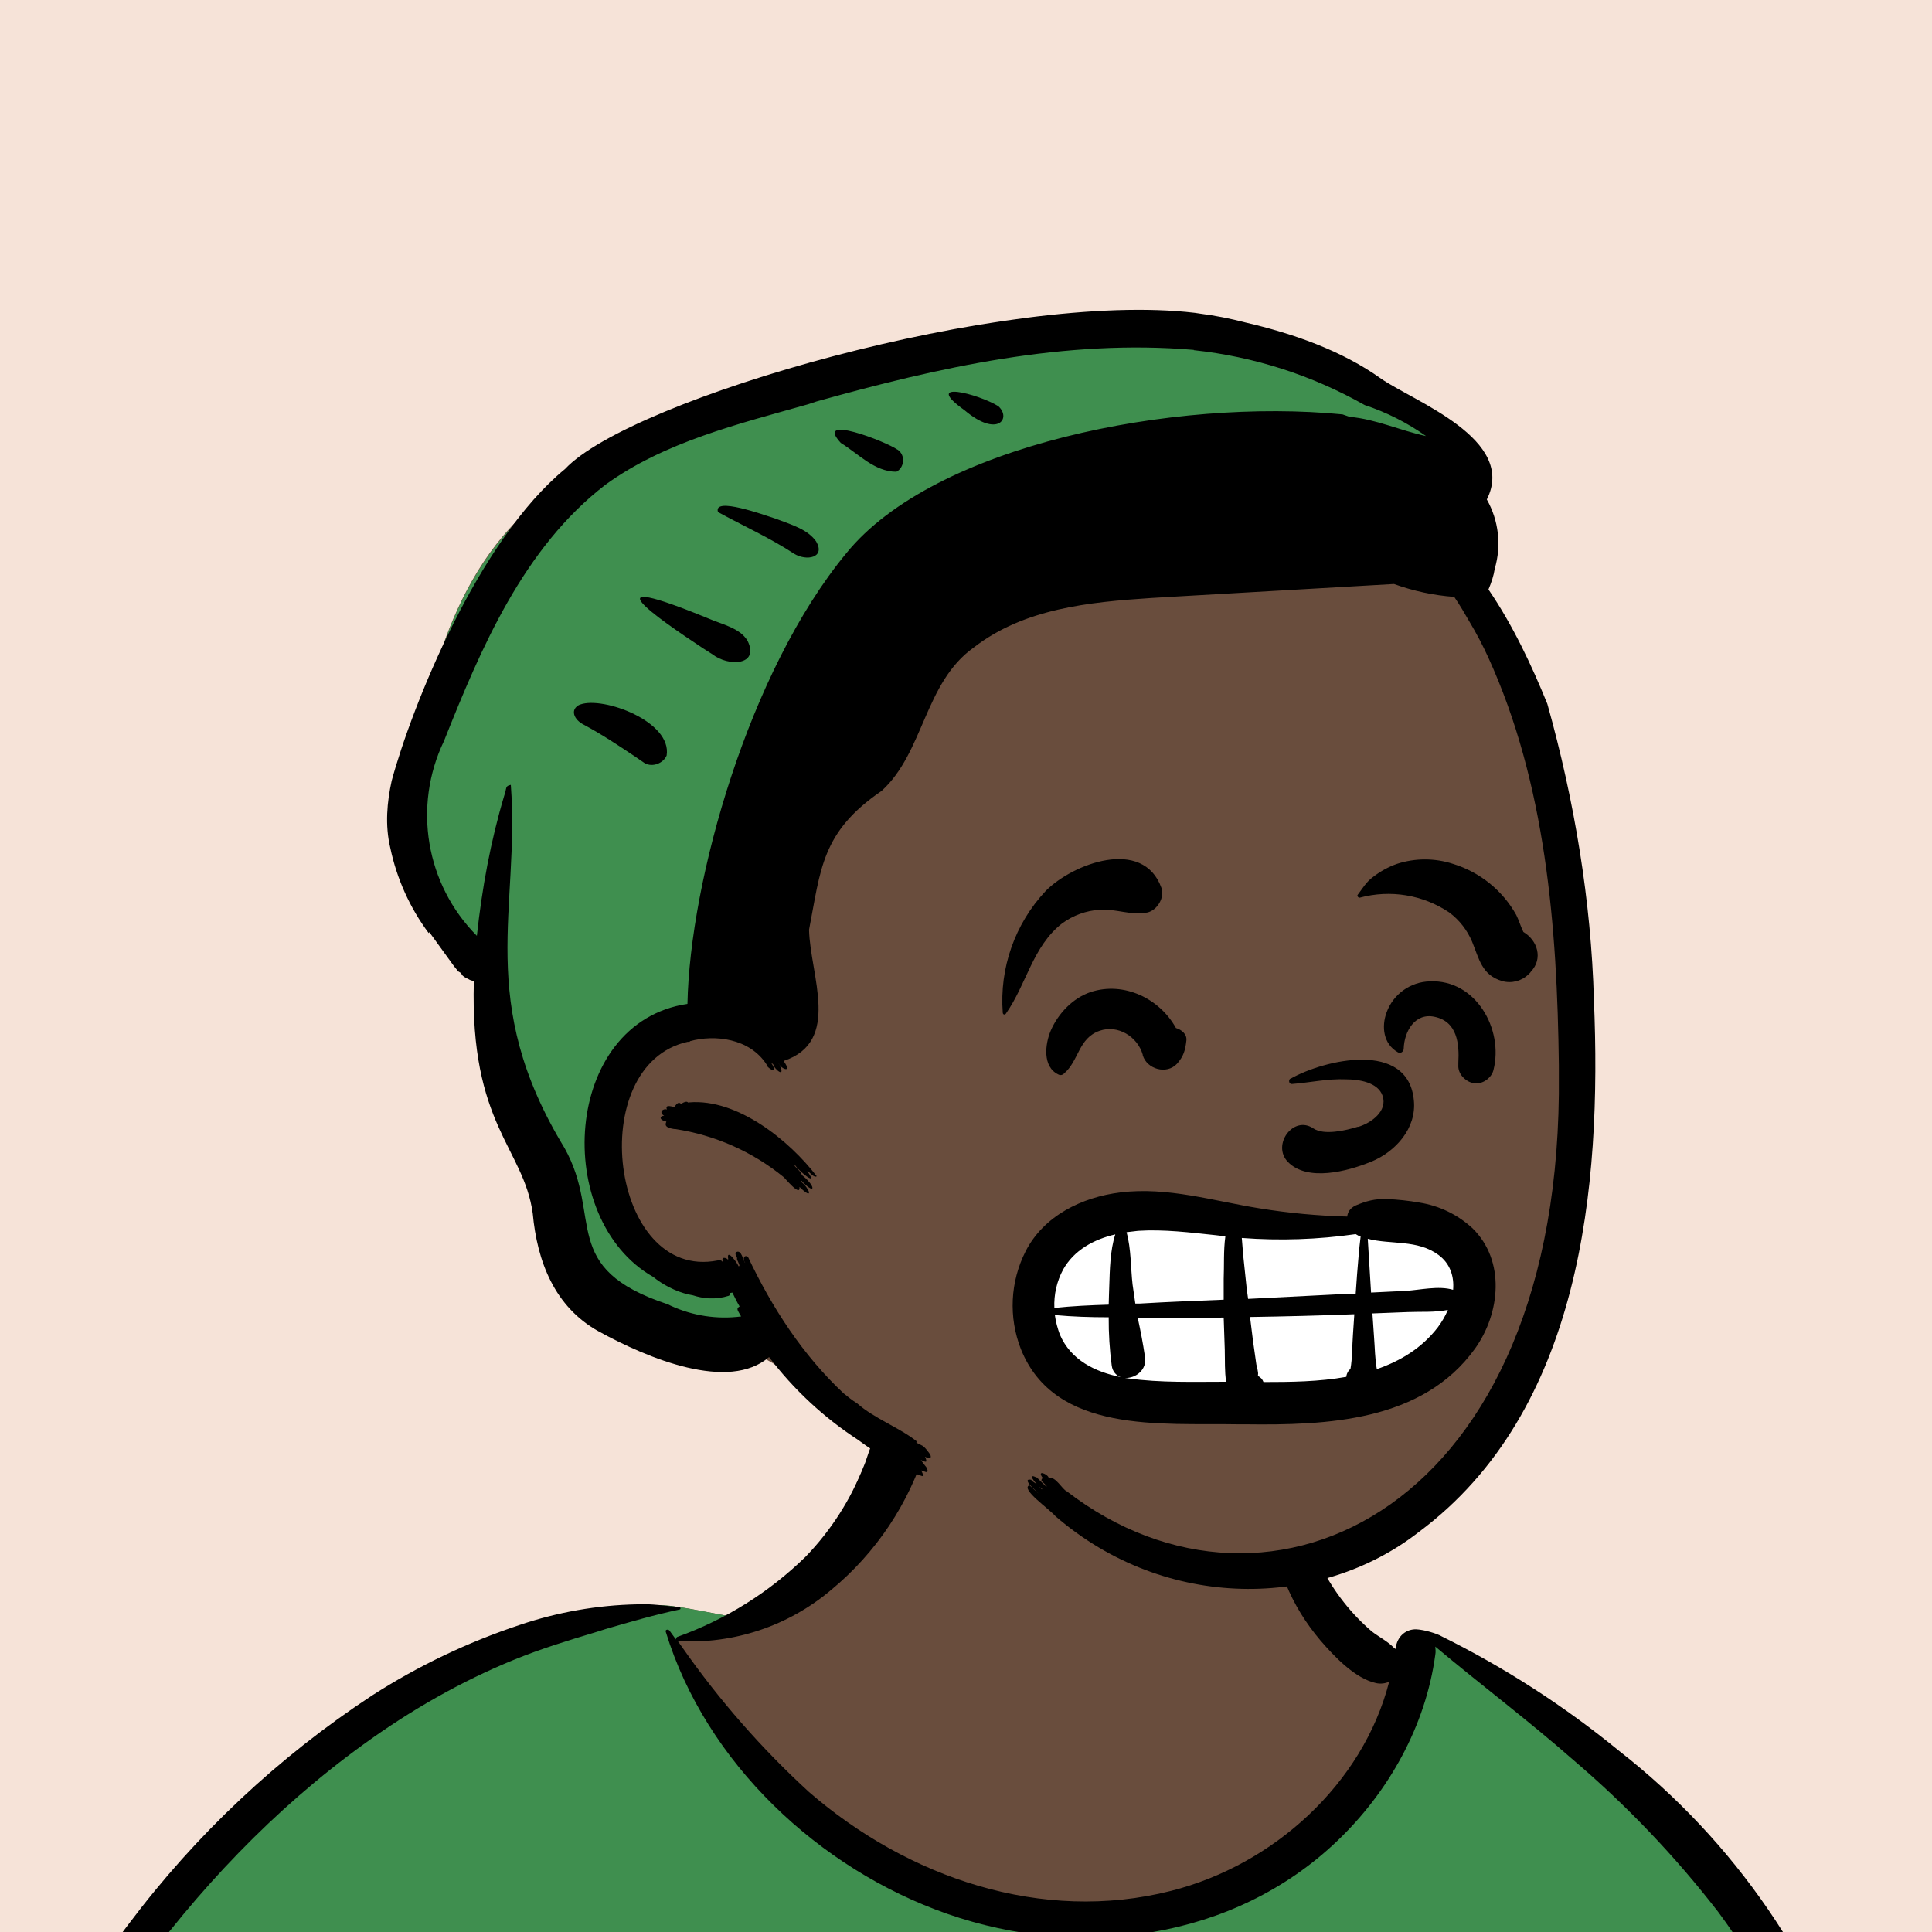
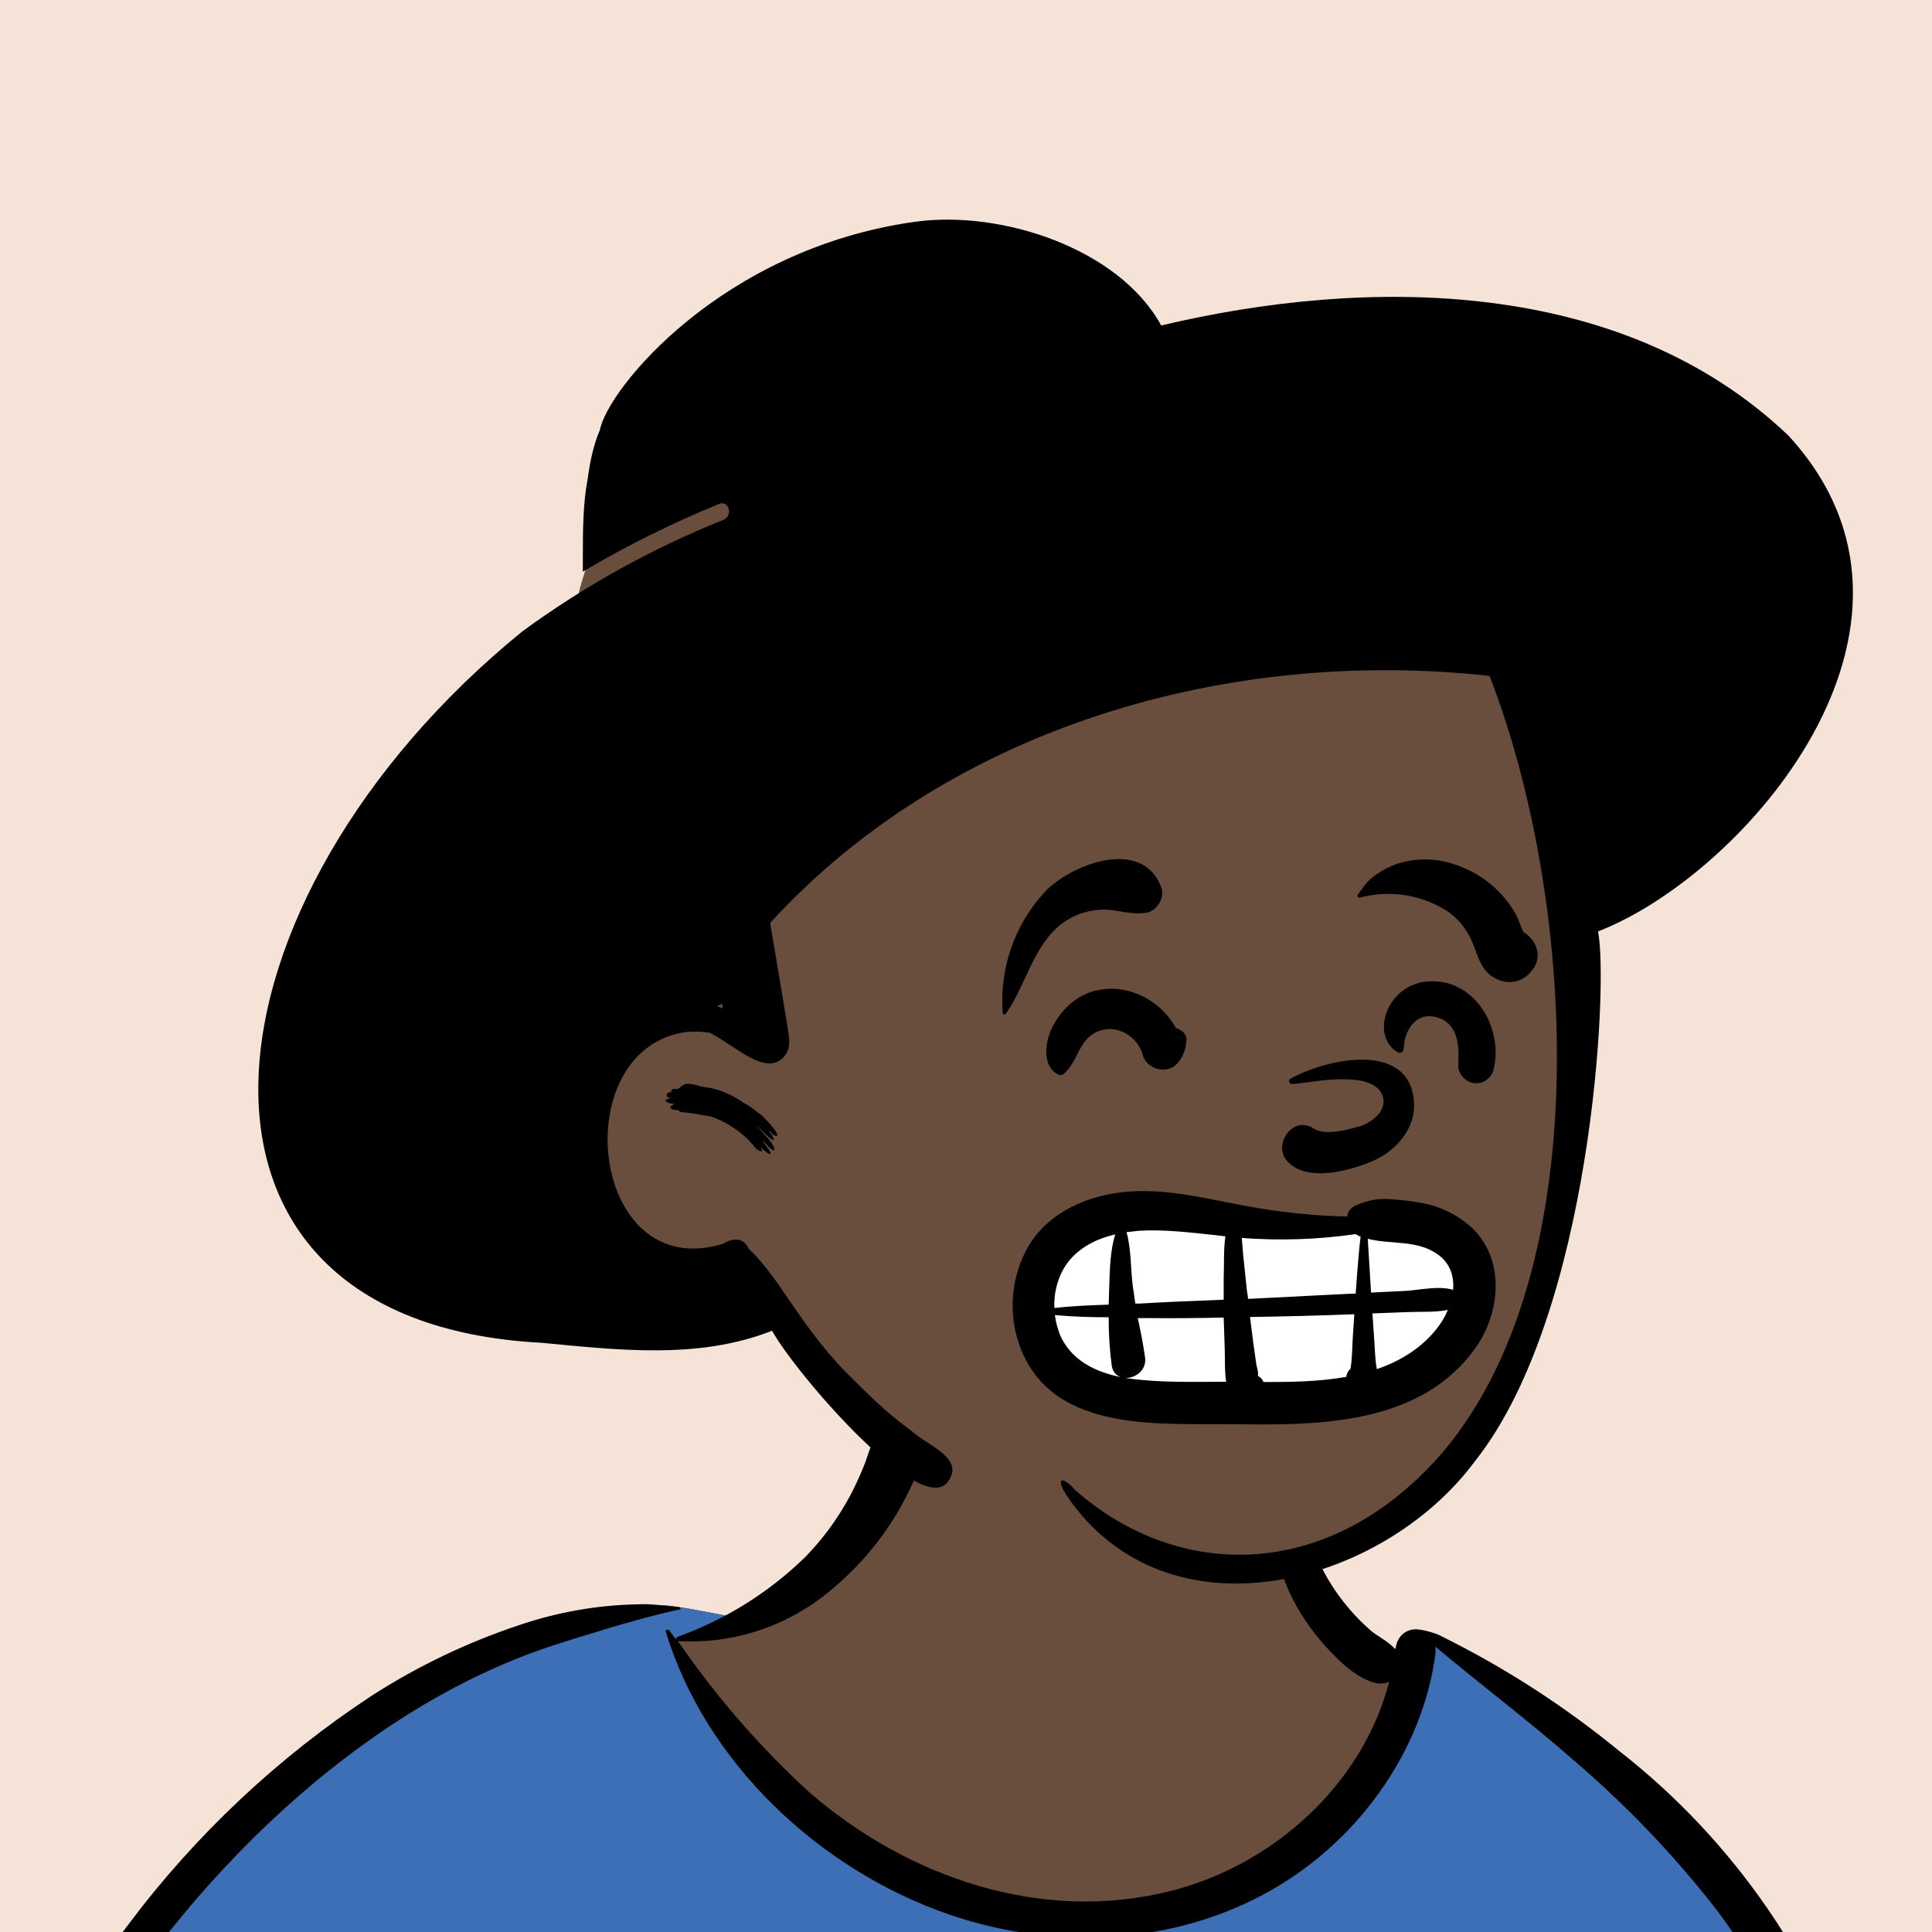
<svg xmlns="http://www.w3.org/2000/svg" viewBox="0 0 704 704" fill="none" shape-rendering="auto">
  <mask id="viewboxMask">
    <rect width="704" height="704" rx="0" ry="0" x="0" y="0" fill="#fff" />
  </mask>
  <g mask="url(#viewboxMask)">
    <rect fill="#f6e3d8" width="704" height="704" x="0" y="0" />
    <g fill-rule="evenodd" clip-rule="evenodd">
      <path d="M705.3 1074a2351.1 2351.1 0 0 1-15.6-101c-1-7.7-2.5-16.4 2.7-22 7.3-8 14-14.8 14.8-26.2.8-10.7-2.8-22.4-5-32.8a809.4 809.4 0 0 0-17.3-64.7c-6.6-21.7-13.9-43.2-21.3-64.6-6.9-20-13.5-40.3-22.5-59.5-17-36.5-46-63.5-81.6-81.6-9-4.5-27-20.5-36.3-24-8.5-3.4-8.5 6.3-16.9 2.6-6.7-2.9-13-6.7-16.7-13.2-4-7-14.3-16.9-15.9-25-3.3-17.4.3-32.2-12-45.3a90 90 0 0 0-41.1-23.8c-33.7-9.3-78.5-2.8-98.8 28.5-9.7 14.9-13 33-26.2 45.1-11.4 10.7-8.8 18-23.6 23.4-.9.3-23.6-4.5-24.4-4.2-16.2-3.5-31.7 6.2-46.5 11.8a325.4 325.4 0 0 0-63 32.3 399.2 399.2 0 0 0-102.3 98.5 482.5 482.5 0 0 0-76.4 161c-1.7 6.4-3.5 13-1.5 19.4 1.7 5.3 5.4 9.2 9.8 12.4 6 4.3 18 7 17.7 15.7-.1 6.6-2.4 13.5-3.5 20-1.3 7.7-2.3 15.5-3.4 23.2-4.8 35.4-8.6 71-10.3 106.6a920 920 0 0 0-.5 106c.1 2.3.8 4.5 2 6.2-1 .4-1.2 2.4.1 2.7l2.7.5a12 12 0 0 0 7 2.4l5.5.2c19.3 4 38.6 7.9 58.1 10.8 23.8 3.5 47.6 6.3 71.5 8.7 49.2 4.8 98 3.2 147.1.6a1877 1877 0 0 1 147.4-2c49.2 1.4 98.4 3.5 147.6 4.4 55 1 110-.5 164.8-5 7.5-.5 12.2-6.5 10.7-14-8.9-44.7-19-89.1-27-134Z" fill="#694d3d" />
-       <path d="m201 597.5 1.2-.4c14.5-5.7 29.6-14.8 45.4-11.4.5-.2 10.8 1.9 17.9 3.2l-6.7 7L247 598c40.7 67.1 88.8 100.7 144.3 100.7 55.5 0 97.7-33.6 126.4-100.7l4-1c.4 0 1 .2 1.5.4 9.3 3.6 27.4 19.6 36.3 24.1 35.6 18 64.5 45 81.6 81.6 8.7 18.6 15.2 38 21.8 57.5l.7 2c7.4 21.4 14.7 43 21.3 64.6 6.3 20.4 12 41 16.6 61.8l.7 2.9c2.2 10.4 5.8 22 5 32.8a29 29 0 0 1-3 10.7l-80.4 29 38.4 261.3c-35.1 1.5-70.3 2-105.5 1.3-49.2-.9-98.4-3-147.6-4.3-47.7-1.2-95.3-.7-143 1.7l-12 .6a946.3 946.3 0 0 1-139.5-1l-3.1-.3v-38.3l16.3-212.9-83-15.6-81.3-39.5a21.7 21.7 0 0 1-5.6-8.8c-1.9-6-.5-12 1-18l.5-1.3a492.8 492.8 0 0 1 76.4-161A399.3 399.3 0 0 1 138 629.7c19.8-13 40.9-23.9 63-32.3Z" fill="#3f8f4f" />
+       <path d="m201 597.5 1.2-.4c14.5-5.7 29.6-14.8 45.4-11.4.5-.2 10.8 1.9 17.9 3.2l-6.7 7L247 598c40.7 67.1 88.8 100.7 144.3 100.7 55.5 0 97.7-33.6 126.4-100.7l4-1c.4 0 1 .2 1.5.4 9.3 3.6 27.4 19.6 36.3 24.1 35.6 18 64.5 45 81.6 81.6 8.7 18.6 15.2 38 21.8 57.5l.7 2c7.4 21.4 14.7 43 21.3 64.6 6.3 20.4 12 41 16.6 61.8l.7 2.9c2.2 10.4 5.8 22 5 32.8a29 29 0 0 1-3 10.7l-80.4 29 38.4 261.3c-35.1 1.5-70.3 2-105.5 1.3-49.2-.9-98.4-3-147.6-4.3-47.7-1.2-95.3-.7-143 1.7l-12 .6a946.3 946.3 0 0 1-139.5-1l-3.1-.3v-38.3l16.3-212.9-83-15.6-81.3-39.5a21.7 21.7 0 0 1-5.6-8.8c-1.9-6-.5-12 1-18l.5-1.3a492.8 492.8 0 0 1 76.4-161A399.3 399.3 0 0 1 138 629.7c19.8-13 40.9-23.9 63-32.3Z" fill="#3d6fb6" />
      <path d="M232.2 584.6c5.1-.3 10.3.6 15.4 1 .4.1.6.8 0 .9-9 1.9-18 4.5-26.9 7.1l-3.8 1.2c-10 3-19.8 6-29.6 10-19.4 7.9-37.8 18.5-54.8 30.8C67.2 682.8 20 754.3-9.9 828.3a526 526 0 0 0-24.3 77c-.4 1.6-2 5.4-1 7 .7 1.3 3.6 2.1 5 2.9l4.5 2.3 25.2 12.9 2.3 1.1c38 18.6 78.4 34.4 121 35.5l.4-3.7a342 342 0 0 1 9.9-60c.3-1 1.6-.6 1.7.3 3 23.1 2 46.4 1 69.7-1.8 41-4.3 82.2-6.5 123.3-1.2 20.6-2.6 41-3.9 61.7-1.3 20.5-1.7 41.6-4.7 62-.6 4.6-6 7-10 6.6-4.4-.5-7.9-4.5-8-9 0-11.9 1.5-24 2.4-35.8l2.5-33.8c3.1-41.1 6.8-82.2 10.2-123.3a4771 4771 0 0 1 3.8-43.7C76.4 979.8 34.2 963-6.1 943.5c-.6 13.2-2 26.5-3.4 39.6-3.8 36.8-7.1 73.6-9.6 110.5a2254.2 2254.2 0 0 0-4.2 92.7l-.2 7c0 4.4-.5 8.5-4.3 11.7-3.7 3.3-8.9 3.5-12.6 0-5-4.6-4.2-10.9-4-17.1a1675.6 1675.6 0 0 1 1.8-47.2 1321 1321 0 0 1 10.5-109.5l2-14c3.5-26 7.5-52.7 15.5-77.9-3.1-1.5-6.2-3-9.3-4.7-5.5-2.7-11.2-5.4-16.6-8.4-4.2-2.5-7.9-5.8-9-10.8-1.4-5.5.6-11.5 2-16.9v-.4a502 502 0 0 1 26.6-80 523.2 523.2 0 0 1 67.8-117 353.8 353.8 0 0 1 88.7-83.3 239 239 0 0 1 53.8-25.7 142.6 142.6 0 0 1 42.8-7.5Zm90.1-66c6-6.5 18.1.2 15.2 8.8a108.2 108.2 0 0 1-34.7 52A79.4 79.4 0 0 1 247 598l1.7 2.4a321.1 321.1 0 0 0 46.1 52.6c36 31.2 84.8 48 132 36 37.1-9.4 69.8-38.8 79.4-76.2-1.3.6-3 .9-4.8.5-7.7-1.7-15.3-9.8-20.3-15.6-5.3-6.3-9.5-13-12.6-20.7-5.6-14-7.4-32.1.3-45.7 1-1.7 3-.7 3.3 1l.3 2.5c1.5 12.7 3.3 25 9.3 36.6a76 76 0 0 0 18.2 23.1c2.6 2 5.8 3.6 8.1 6l.5.4c.6-5 4.1-7.3 7.6-7.2 3.3.2 7.3 1.6 8.8 2.3l.1.1a341 341 0 0 1 65.1 42 259 259 0 0 1 88.4 129c7.5 25.3 11.8 51.4 16.3 77.4l2.8 16c4.2 23.9 8.9 48.4 18.4 70.7 2.5 5.7.6 11.1-5.5 13.4A1493 1493 0 0 1 688 953c3.7 16 6 32.5 8.7 48.5 6 34.1 13.2 68 19.4 102 3.2 17.5 6.1 35 9.3 52.3l4.7 25.2 2.4 13.6.1.7c.5 2.4 1 4.9.4 7.3-.8 2.7-2.9 4.6-4.8 6.6-1.6 1.6-3.8 1.6-5.7.7l-.7-.3c-3.4-1.6-6-3.2-7.3-7-.7-2.5-1-5.2-1.5-7.7a3535.6 3535.6 0 0 1-7.8-43.6l-1.6-9.1c-5.2-31.4-10.2-62.9-12.8-94.5-1-14-2.3-28.1-3.5-42.2l-.9-10.5c-1.1-13.3-2.5-27-2.7-40.5l-4.5 1.6L657 964c-5.5 2-12.5 6-18.4 5.2-2.9-.3-5-1.2-6.8-2.9 2 28.8 4.8 57.4 8.5 86a1965.7 1965.7 0 0 0 22 135c.6 3.2 1.4 6.4 1.9 9.6.5 3.7-.5 5.9-2.5 9-1.7 2.4-5 3.7-7.8 2-3.6-2.3-5.5-4.3-6.5-8.4-1-3.7-1.6-7.6-2.3-11.4a1654.2 1654.2 0 0 1-11.4-65.2c-7.8-52-12.7-104.4-15.2-156.8a1388 1388 0 0 1-1.4-77.8c0-13.3.5-26.6 1.4-39.9 1-13.4 3-26.5 4.8-39.8 0-.5.7-.5.7 0 .8 14.9 2.1 29.8 2.8 44.7.6 14.3.9 28.5 1.4 42.8.6 18.7 1.5 37.5 2.7 56.2a9.6 9.6 0 0 1 8.5-3.1c4.7-1 9.7-3.4 14.1-5l16.8-5.5 26.4-8.7a679 679 0 0 1-18-80.8l-2-12.3c-4-24.2-8.5-48.5-15.8-72a229.8 229.8 0 0 0-34.8-68.2 370.2 370.2 0 0 0-52.7-55.3C557 627 539.7 614 523 600c.1.9.2 2 0 3-3.5 25.9-17 50-35.8 67.9-37.7 36-93.6 43.4-142 26.5-46.7-16.3-88-55-102.6-102.8-.3-.8.8-1 1.3-.5l2.4 3.3c0-.4.2-.9.7-1a129 129 0 0 0 46.6-29.2 100.2 100.2 0 0 0 21.3-33.3l.4-1c1.7-5 3.2-10.2 7-14.2Z" fill="#000" />
    </g>
    <g transform="matrix(.99789 0 0 1 156 62)">
-       <path fill-rule="evenodd" clip-rule="evenodd" d="M244.8 58.7c44.8 0 98.5 21.7 103 22.1h.2c2.4 0 11.8 7.2 28.1 21.5L358.4 137l1.4 1.4c7 6.6 12.8 12.6 17.4 17.3 37.8 38.6 44.6 190.3 35.7 243.2-9 53-25.4 104.7-102.2 104.7-76.8 0-162.3-46.2-175.4-60.6a37.4 37.4 0 0 0-29.6-13.8c-.4-.5-.9-1-1.3-1.7l-1.6-.2a99.6 99.6 0 0 1-32.6-8.8C57.4 411 43.4 373 43.4 364.7c0-8.3-21-68.8-21.5-75.2v-.1c0-5.4-27.4-30-27.4-37.7 0-7.8-5.6-7.4 0-34.9l1.6-8C2 179.5 13.5 131 57.4 109.9c48.3-23 142.2-51.2 187.4-51.2Z" fill="#694d3d" />
-       <path d="M117.7 298.3s-20.2 9.6-40.4 25.2c-20.1 15.5-10.2 16-10.2 16s-.8 33.5 5.4 46.7c6.2 13.3 43 15.6 43 15.6l6.2 21-.8 9.6a33.5 33.5 0 0 0-15.2-3c-.4-.5-.9-1-1.3-1.7l-1.6-.2a99.6 99.6 0 0 1-32.6-8.8c-12.8-7.3-26.9-45.4-26.9-53.7 0-4.7-6.6-25.8-12.5-44.6-4.6-14.6-8.7-27.8-8.9-30.6v-.1c0-2.5-5.6-8.8-11.8-15.8-7.4-8.4-15.6-17.7-15.6-22 0-2.2-.5-3.8-1-5.6-1.3-4.3-3-9.7 1-29.2l1.6-8c5.9-29.3 17.4-77.8 61.3-98.9C105.7 87.1 199.6 59 244.8 59c35.3 0 76 13.5 94 19.4 4.9 1.6 8 2.6 9 2.7h.2c2.4 0 11.8 7.2 28.1 21.5l-4.1 8.1c-54.1 1.6-143 6.4-181.9 21.2-57.7 21.9-72.4 166.4-72.4 166.4Z" fill="#3f8f4f" />
-       <path fill-rule="evenodd" clip-rule="evenodd" d="M50 108.9C74 83.3 210.8 43.8 280 52l2 .3c5.5.7 11 1.8 16.4 3.2 17.3 4 35.2 10.2 49.6 20.5 12 8.3 49.7 22 38.6 44a32.5 32.5 0 0 1 2.9 25.2c-.4 2.6-1.2 5-2.3 7.6 8.9 13 15.8 27.7 21.5 41.7 9.9 35.2 16 71.9 17 107.8 2.9 68.3-4.6 149.9-64 194-36 28-92.2 29-132.6-5.8-2.3-2.7-13-10-9.5-11.3a102.7 102.7 0 0 0 3.3 3l-1-1c-2-1.8-4.6-4.5-1.7-4l.4.5 1.5 1h.1c-1.7-1.8-2.7-3.6-.2-2.4l.3.1 3.5 3.4v-.4l-1-1c-1.1-1-1-1-.4-1.9-2.3-3.1 2-1.3 2.2 0 2.6-.6 5 4.3 6.6 4.9 74 56.9 181.4 6.4 179.7-152.1v-3.1c-.6-50.7-4.8-102.8-25.8-148.7a132 132 0 0 0-6.8-12.9c-1.8-3.1-3.6-6.2-5.6-9.1a82.5 82.5 0 0 1-22-4.7l-80.1 4.6-8.5.5c-22.8 1.5-46.4 3.8-64.8 18-18.1 12.8-18.2 38.2-33.7 52.3-22 15-22.2 28.5-26.5 50.6.4 16.6 11.9 40.8-9.3 47.8 3.6 5-1.4 2.6-1.8.8 3.1 6-1.6 2.3-2 .4l-.7-.5c3.2 5.1-2 1.5-1.7.6-6.2-9.6-19-11-28-8.5 0 .3-.5.4-.7.2-38.2 8.3-28.4 87.4 10.8 79.7 1.7-.3 1.6.5 2 .6-1-2.4 1.6-1.4 1.6-1H109.6c-.9-4.8 4 2.3 3.7 2.5l.4-.1-.1-.5c-.8-2.2-.8-1.2-.8-2.5-.6-1.5-.6-.9-.5-1.9 2.2-1.6 2.8 3.4 3.5 3.8-1.2-1.7-.2-3.1 1-2.2 8.8 18.6 20.2 36 34.9 49.7 1.6 1.3 3.2 2.6 5 3.7 6.2 5.5 15.8 9 21.7 13.8l-.1.3v.1l.2.2 2 1c.7.5 1.2 1 1.7 1.7.5.6 1 1.2 1.3 1.9.2.8-.2 1.2-1 .8-.4 0-.7-.2-1-.4v.1c.1.2.9 2 0 1.7h-.1l-1.5-.6 1.6 2.1c.5.5.8 1.1.9 1.8 0 .4-.2.5-.6.5l-1.7-.6.1.3c.4.8 1 2.1 0 1.7a32 32 0 0 1-2.6-1c0 .2-.2.2-.5.1-2.6-1-5.2-2-7.7-3.5l-6.5-4.7c-2-1.2-4-2.6-6-4.1a129 129 0 0 1-32.4-30.1c-14.7 12.7-44.1.6-62.3-9.4-16-8.9-22.4-25.4-24-43-3.4-24-23-32.2-21.5-84.6h-.1c-.8-.2-1.4-.4-2-.8-.8-.3-1.4-.7-2-1.2l-.7-1-1-.6-.1.1c-.5.6-.2-.2-.1-.4L9.4 290l-9-12.4v.2l-.2.2a79.2 79.2 0 0 1-14-31c-2-8.3-1.2-16.8.5-24.5C-6 195.6 18.2 134.9 50 108.9ZM223.5 480l-.4-.3.4.4c.2.2.3.4.7.6v-.2l-.7-.5Zm56.1-414.5c-46.9-4-93 6.3-137.8 18.8l-3 1c-25.5 7.2-52.4 13.7-74 29.3-30 23-45.5 59.6-59 93.4a62.3 62.3 0 0 0 12 71c1.9-17.4 5-34.4 10-51.1 1-2.7.2-3.5 2.4-3.9 3.4 45.3-13.1 78.7 19.6 132.3 14.2 25.3-2.3 43.8 37.8 57l1 .5a47.3 47.3 0 0 0 25.7 3.9l-.7-1.2c-.7-1.2-1-1.8.1-2.4v-.1c-1-1.7-1.8-3.4-2.6-5l-1 .2c.2.4.2.8-.4 1-2.2.7-4.5 1-6.8.9h-.5a23 23 0 0 1-5.7-1.1l-1.5-.3c-4.7-1-9.7-3.7-13-6.4-37-21-33.2-92.7 12.5-99.5.9-45 22.4-121.2 58-164.2 32.1-39.5 120-56.6 181.2-50.6l2.6.9c9.5.8 18.5 5 27.9 7A85 85 0 0 0 342 85.6a161.7 161.7 0 0 0-62.4-20Zm-187 274.6c2.4-1.4 2.1 0 2.7-.4 17.7-1.5 36.7 14 46.6 26.9-.8.8-2.9-1.6-3.3-2l-.1.1.2.4c4 5.8-3.9-1-4.6-2.4-.2 0-.3.1-.4 0 .6.7 2.5 2.3 2.8 3.5l.5.4c4.8 4 4.4 7.2-1 1.3.1.3.2.6 0 .8h.3c2.7 2 4.9 7.2-.7 1.8.5 4-5.6-3.6-5.8-3.6a82.3 82.3 0 0 0-39.6-17.5h-.4c-2.5-.4-3.6-1-2.8-2.7-3-.7-2.3-2.2-.8-2.1-2.2-1.4-.3-2.8 1-2.3-.9-2.3 2.5-.7 2.8-1 1.8-2.8 2.3-.5 2.6-1.2Zm-37-145.4c8.4-3 33.5 6.2 31.5 18.6-1.2 2.8-5.1 4.4-8 2.8l-3.5-2.4c-6.3-4.2-12-8-18.7-11.6-3.7-1.8-5.3-5.7-1.4-7.4Zm48.2-18.3-3.3-2.1c-17.6-11.6-42.6-29.1 1.7-11 5 2.2 11.8 3.5 14.5 8.3 4.3 8.9-7 9.4-12.9 4.8Zm2-52c-1.4-5.3 16.2 1 21.4 2.7l.8.3c5 1.9 10.7 3.6 13.7 7.9 3.5 6-3.6 7.2-8 4.5-9-5.9-18.9-10.3-28-15.3Zm44.9-25c-10-10.8 16.7-.4 20.6 2.4l.2.1c3 2.1 2.3 6.6-.5 8-8 0-13.8-6.5-20.3-10.5Zm45.2-11.9c-15.8-11.3 5-6 12.3-1.5 4.9 4.4-.2 11.7-12.3 1.5Z" fill="#000" />
+       <g fill-rule="evenodd" clip-rule="evenodd">
+         <path d="M418.6 283.2c-.4-22.4-.9-45.3-4.2-67.4a101.6 101.6 0 0 0-27.6-57c-32.7-33.5-80-41.7-124.2-49.2l-75.4-12.8c-23-4-47.6-10.1-70.8-4.6a73.6 73.6 0 0 0-30 16.6c-8.7 7.2-17.9 15-23.7 24.7a91.8 91.8 0 0 0-9.7 32.1 469.6 469.6 0 0 0 .7 167.7l1 5.7a60 60 0 0 0-3.7 20.7c.3 20.6 17.7 33.5 35.2 40.5 10.1 4 20.7 6.7 30.7 11.2a69 69 0 0 1 24.8 21.2 241 241 0 0 0 46.7 44.2c37.3 26.6 84.6 39.1 129.9 29.6 10.9-2.3 21.8-5.9 31.6-11.2a70.7 70.7 0 0 0 24.6-23.5c12-18 20.7-38.2 27.3-58.8 6.7-21 11.5-42 14-63.9 2.6-21.8 3.2-43.9 2.8-65.8Z" fill="#694d3d" />
+         <path d="M178 18.8c31.1-4.3 74.2 9.6 89.7 37.8C342 39 435.5 38.5 496.7 96.7c63.8 69.1-16.3 160.2-69.5 180.7 3.9 18.8-2.2 139.3-44.9 193C348.5 516 269.6 537 233 482.7l-.2-.4c-4-6.3-.6-6.1 3.4-1.4 35.8 31.4 84.4 32 121.9-1.2 70.2-60.7 63-209.4 29.5-295.4-95.1-10.5-197 18.4-262.7 90l4.5 26.7c.7 4.6 1.6 9.1 2.2 13.7.5 3 .5 5.8-1.5 8.2-6.7 7.8-18-4-27.3-8.6-2.8-.4-5.5-.5-8.2-.3-44.7 5.7-35.9 92.3 13.2 77.2 4.1-2.6 7.7-1.8 9.3 1.9 11.7 10.7 19.4 29.8 38.8 48.2 6.9 7 13.1 12.7 20.9 18.3 4.5 4.5 18.2 9.2 13.8 17-8.2 17.9-56.5-38.2-65-53.7-26.8 10.6-56.5 7-84.2 4.4C-105 419.6-85.5 265.3 34.5 168a335.5 335.5 0 0 1 73.4-40.6c3.5-1.4 2-7.2-1.6-5.8-17.1 7-33.8 15.2-49.8 24.7v-5.7c0-9.6.1-19.6 1.8-28.3.8-6.1 2.2-12.6 4.4-17.5 2.7-14.9 44.4-66.2 115.2-76Zm-85.4 315c2.3-2.2 6.5.4 8.5.3 5.2.7 10 2.9 13.9 5.6 2.5 1.4 4.3 2.7 5.7 4v-.1l.2.1c2.1 1.5 10 10.1 5 7.8l-1.1-1.4-.2.2.3.4c4.2 6.4-3-.3-4.2-2.1h-.2l1.5 1.9.5.6.3.3c4.9 4.8 5 9.1-.6 2 .2.3.4.7.4 1l.3.4c4.5 5.8.9 3.7-1.3 1.3l-.2-.2c2 3.2-2 1-2.7-.7-.9-.7-1.3-1.4-1.5-1.6-3.9-4-9.4-7.3-14.1-8.8l-2-.3c-3-.6-5.8-1-8.7-1.3-.3 0-.7-.3-1-.7-4.3 0-3-1.9-1.2-2.2H90c-2.8-.3-4.7-1.3-1.9-2h.4l-.1-.2c-2.5-.3-.9-2.7.5-2-.6-2 2-1 2.3-1.3l.7-.5c.8-.6.4-.5.8-.6Zm15-30.1-.6.3-1.5.6 2 .9V303.7Z" fill="#000" />
+       </g>
    </g>
    <g transform="translate(315 248)">
      <g fill-rule="evenodd" clip-rule="evenodd">
        <path d="M79.2 197.8c11-6.6 51.7-1.8 83.8 0 25.5 1.4 43.7-1.4 49.5 2.5 13.1 8.9 6.8 51.7-16 57.6-22.6 5.8-106.6 14-121 0-14.6-14-15.9-48.3 3.7-60.1Z" fill="#fff" />
        <path d="M93.3 186.5c17.2-2.1 33.8 3.1 50.6 5.8a236.6 236.6 0 0 0 32 3c.2-1.6 1-3 3-4 4-1.7 7.1-2.5 11.4-2.4 4 .2 8 .6 11.9 1.3a37 37 0 0 1 19.4 9.4c12 11.8 10.1 30.9.9 43.8-19.2 26.7-54.1 28-84 27.6h-2.8c-27.3-.5-66.3 3.6-78.7-27.4a43.6 43.6 0 0 1 1.7-35.6c6.6-13 20.6-19.8 34.6-21.5Zm85.2 44.4h-.2c-12.6.5-25.2.8-37.8 1a500.6 500.6 0 0 0 2.3 17.3c.2 1.1.8 2.8.6 3.8v.4a3.8 3.8 0 0 1 2 2.2c9.8 0 20.3-.1 30.2-1.9v-.2c.2-1.3.8-2.1 1.5-2.7.7-4 .6-8.4.9-12.4l.5-7.5Zm-47.6 1.2c-9 .2-18 .3-27.1.2h-4.2c1 4.6 1.9 9.2 2.6 14 .9 4.8-3.4 8-7.2 7.8l1.3.2c11.6 1.6 23.7 1.2 35.5 1.2-.6-3.7-.4-8-.5-11v-.5l-.4-11.9Zm-61.5-.8c.3 2.4 1 4.8 1.8 7 4 9.3 12.8 13.6 22.2 15.5-1.7-.6-3-2-3.3-4.2A128 128 0 0 1 89 232c-6.6 0-13.1-.2-19.6-.8Zm143.2-2c-4.7 1-10 .6-14.6.8l-12.9.5.6 8.8c.3 3.7.3 7.7 1 11.5 8.7-3 16.4-7.7 22.2-15.2 1.4-1.9 2.7-4 3.7-6.4ZM91.4 201.8c-7.8 1.8-15 5.7-19 12.8a27 27 0 0 0-3.2 14c6.5-.7 13.2-1 19.8-1.2l.1-3.6.1-3c.2-5.9.3-13.2 2.2-19Zm40 .7-3.3-.4c-9.5-1-19-2.2-28.4-1.6l-4.2.5c1.7 6 1.5 13.1 2.2 19.1l1 6.9h1.7c10.1-.6 20.3-1 30.5-1.4V218c.2-4.8-.1-10.3.6-15.4Zm47.6-.8a190.6 190.6 0 0 1-41.5 1.4l.5 6.2 1.3 12.4.5 3.6 37.5-1.9h1.7l.5-7c.4-4.6.7-9.2 1.3-13.8l-.4-.1-1.4-.8Zm4.4 1.7 1.2 19.6 8.2-.4 4.2-.2c5.3-.3 12.2-2 17.5-.4.4-4.8-1-9.5-5.3-12.7-7.7-5.7-17.3-3.7-25.8-5.9Zm-28.2-58.3c12.3-7 43-14.2 45 7.9 1 10.1-6.6 18.6-15.5 22.3l-.3.1c-8.3 3.4-23 7.3-30.1 0-6-6.2 2-17.2 9.3-12.2 3.9 2.6 11.9.7 16.1-.6h.3c4.6-1.4 10.7-5.7 8.8-11.3-1.7-5-8.8-6-13.3-6-6.7-.3-13.2 1.2-19.8 1.7-1 0-1.3-1.4-.5-2Zm50.8-35.5c16.7-.8 27 17.4 23.2 32.3-.6 2.6-3.5 5-6.3 4.8h-.7l-1-.2c-2.7-.8-5-3.5-4.8-6.4v-.8c.4-7-.4-15.1-8.7-16.8-7.1-1.5-11 5.3-11.2 11.6 0 1.1-1.2 2-2.2 1.3-5.2-3-6-9.3-4-14.6a17.2 17.2 0 0 1 15.7-11.2Zm-123.6 3.9c12.2-4 25.2 2.4 31.1 13.1 2 .6 4.1 2.2 3.8 4.6-.4 3.5-1 5.7-3.4 8.4-3.8 4.1-11 2-12.5-3.1v-.2c-1.9-6.6-9.1-11-15.7-8.7-7.8 2.7-7.5 10.9-13 15.6-.6.6-1.4.7-2.1.3-5.8-2.8-4.8-11.1-2.7-16 2.7-6.2 8-11.8 14.5-14ZM66 76.7c9.8-10 35.5-19.7 42.2-1.2 1.3 3.5-1.5 8.2-5.1 9-6 1.2-11.4-1.4-17.3-1a26 26 0 0 0-13.8 5c-10.7 8.3-13 22.3-20.5 32.9-.4.5-1 .3-1.1-.3a58.4 58.4 0 0 1 15.6-44.4ZM194 66.8a33 33 0 0 1 20.5 0 39.7 39.7 0 0 1 23 18.6c.8 1.5 1.7 4.4 2.6 6.2 5.1 3 7.3 9.7 2.7 14.5l-.2.3-.6.6a9.9 9.9 0 0 1-9.6 2.5c-7.5-2.2-8.4-8.1-11-14.4a25.8 25.8 0 0 0-8.3-10.6 39.8 39.8 0 0 0-32.6-5.4c-.5.1-1.1-.6-.8-1 2-2.6 3-4.6 5.7-6.6 2.6-2 5.5-3.6 8.6-4.7Z" fill="#000" />
      </g>
    </g>
    <g transform="translate(279 400)" />
    <g transform="translate(179 343)" />
    <g transform="translate(203 303)" />
  </g>
</svg>
